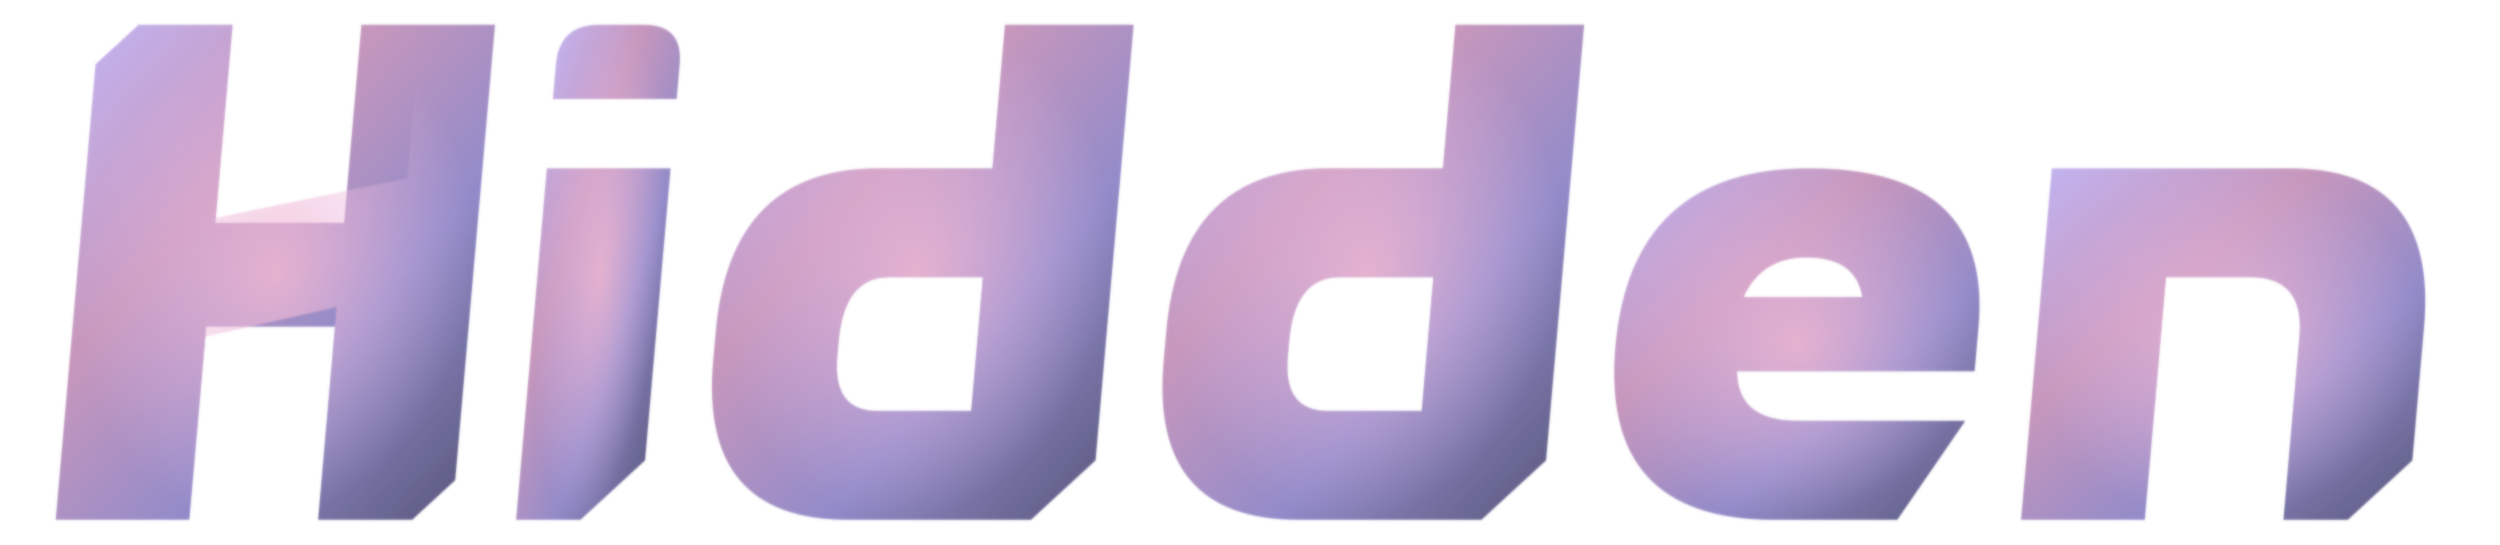
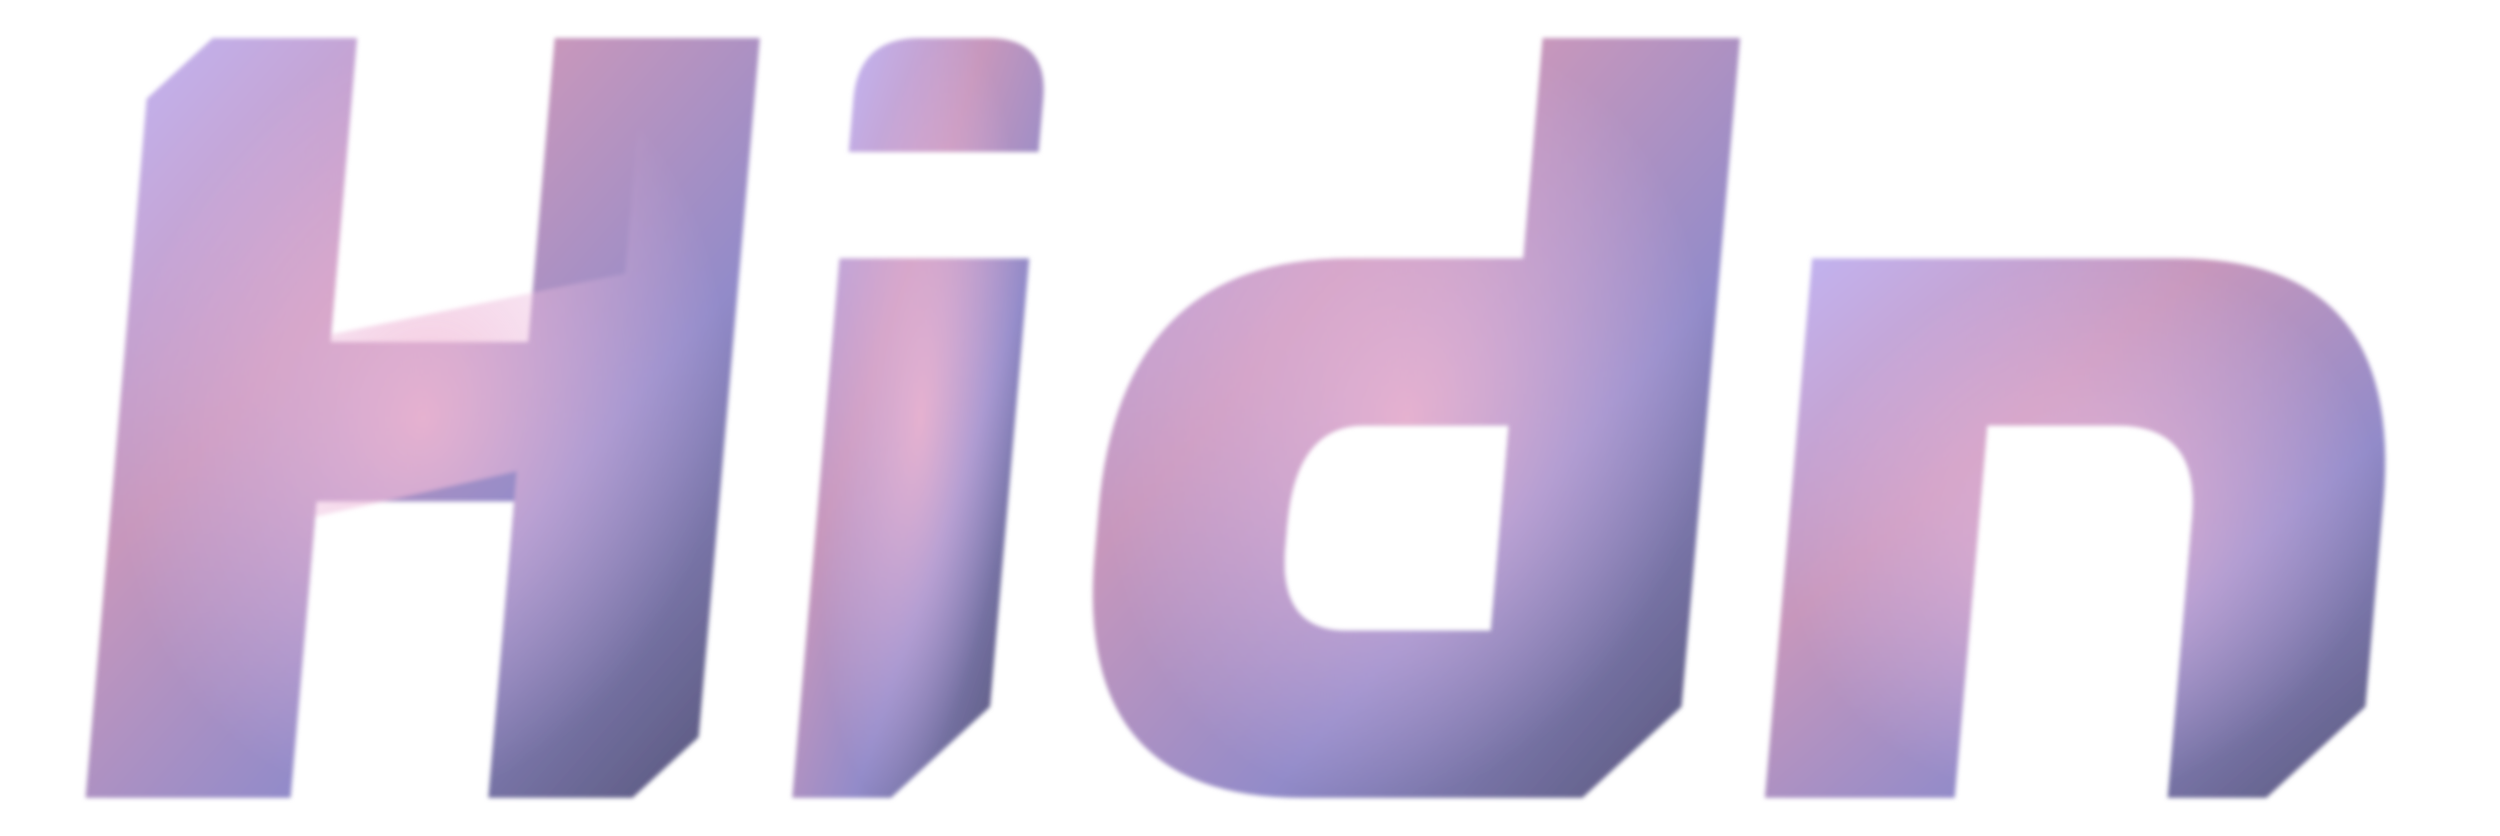
- <svg xmlns="http://www.w3.org/2000/svg" viewBox="-12 -5 505 110" role="img" aria-label="Hidden">
+ <svg xmlns="http://www.w3.org/2000/svg" viewBox="-12 -5 329 110" role="img" aria-label="Hidn">
  <defs>
    <linearGradient id="color" x1="0" y1="0" x2="1" y2="1">
      <stop stop-color="#c2b2ee" />
      <stop offset=".34" stop-color="#c797bc" />
      <stop offset=".66" stop-color="#928bc9" />
      <stop offset="1" stop-color="#5a597f" />
    </linearGradient>
    <radialGradient id="light">
      <stop stop-color="#f3b9d2" stop-opacity=".8" />
      <stop offset="1" stop-color="#e7c1ee" stop-opacity="0" />
    </radialGradient>
    <filter id="soft" x="-10%" y="-10%" width="120%" height="120%">
      <feGaussianBlur stdDeviation=".3" />
    </filter>
  </defs>
  <g transform="translate(8 0) skewX(-5)">
    <g transform="translate(0 0)" filter="url(#soft)">
      <path d="M8 0H27V40H53V0H80V92L72 100H53V61H27V100H0V8Z" fill="url(#color)" fill-rule="evenodd" />
      <path d="M12 0H27V39L65 31V0H80V88L68 100H53V57L27 63V100H0V12Z" fill="url(#light)" fill-rule="evenodd" />
    </g>
    <g transform="translate(93 0)" filter="url(#soft)">
      <path d="M0 8Q0 0 8 0H17Q25 0 25 8V15H0ZM0 29H25V88L13 100H0Z" fill="url(#color)" fill-rule="evenodd" />
      <path d="M0 8Q0 0 8 0H17Q25 0 25 8V15H0ZM0 29H25V88L13 100H0Z" fill="url(#light)" fill-rule="evenodd" />
    </g>
    <g transform="translate(130 0)" filter="url(#soft)">
      <path d="M53 0H79V88L67 100H30Q0 100 0 68V62Q0 29 30 29H53ZM53 51H34Q25 51 25 64V67Q25 78 34 78H53Z" fill="url(#color)" fill-rule="evenodd" />
      <path d="M53 0H79V88L67 100H30Q0 100 0 68V62Q0 29 30 29H53ZM53 51H34Q25 51 25 64V67Q25 78 34 78H53Z" fill="url(#light)" fill-rule="evenodd" />
    </g>
    <g transform="translate(221 0)" filter="url(#soft)">
-       <path d="M53 0H79V88L67 100H30Q0 100 0 68V62Q0 29 30 29H53ZM53 51H34Q25 51 25 64V67Q25 78 34 78H53Z" fill="url(#color)" fill-rule="evenodd" />
-       <path d="M53 0H79V88L67 100H30Q0 100 0 68V62Q0 29 30 29H53ZM53 51H34Q25 51 25 64V67Q25 78 34 78H53Z" fill="url(#light)" fill-rule="evenodd" />
-     </g>
-     <g transform="translate(312 0)" filter="url(#soft)">
-       <path d="M73 70H25Q26 80 38 80H72L60 100H35Q0 100 0 65Q0 29 36 29Q73 29 73 61ZM25 55H49Q47 47 37 47Q28 47 25 55Z" fill="url(#color)" fill-rule="evenodd" />
-       <path d="M73 70H25Q26 80 38 80H72L60 100H35Q0 100 0 65Q0 29 36 29Q73 29 73 61ZM25 55H49Q47 47 37 47Q28 47 25 55Z" fill="url(#light)" fill-rule="evenodd" />
-     </g>
-     <g transform="translate(397 0)" filter="url(#soft)">
      <path d="M0 29H48Q78 29 78 61V88L66 100H53V63Q53 51 42 51H25V100H0Z" fill="url(#color)" fill-rule="evenodd" />
      <path d="M0 29H48Q78 29 78 61V88L66 100H53V63Q53 51 42 51H25V100H0Z" fill="url(#light)" fill-rule="evenodd" />
    </g>
  </g>
</svg>
